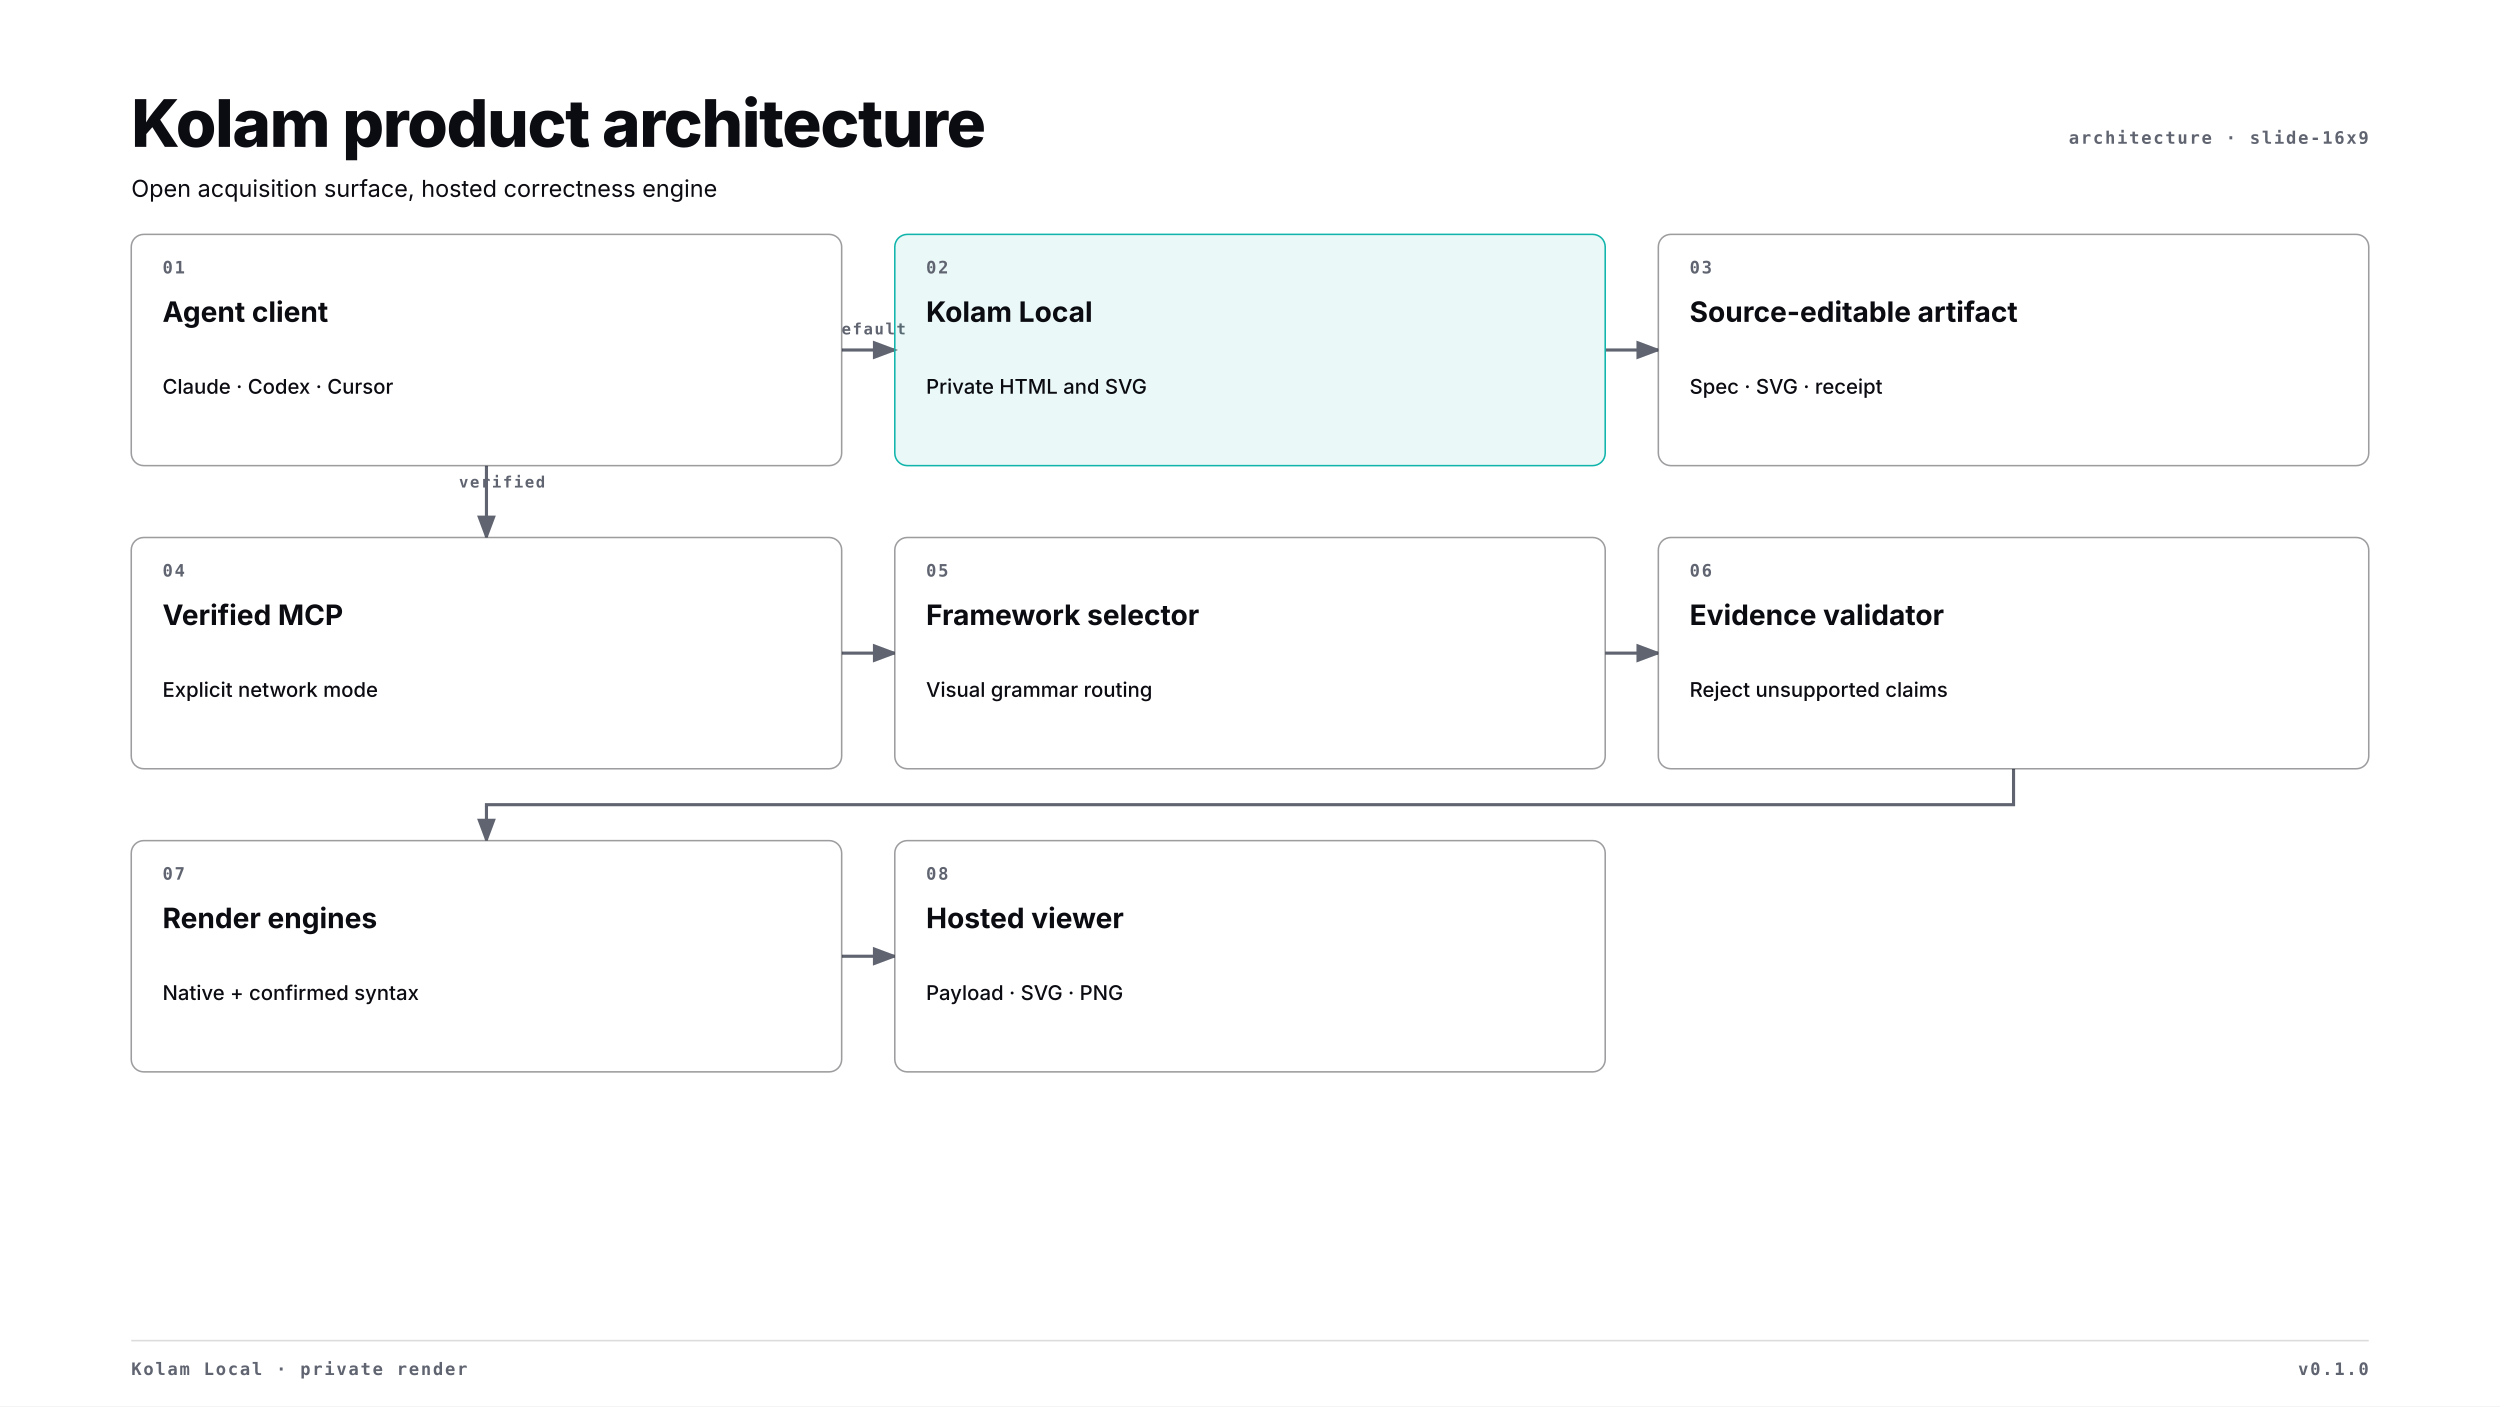
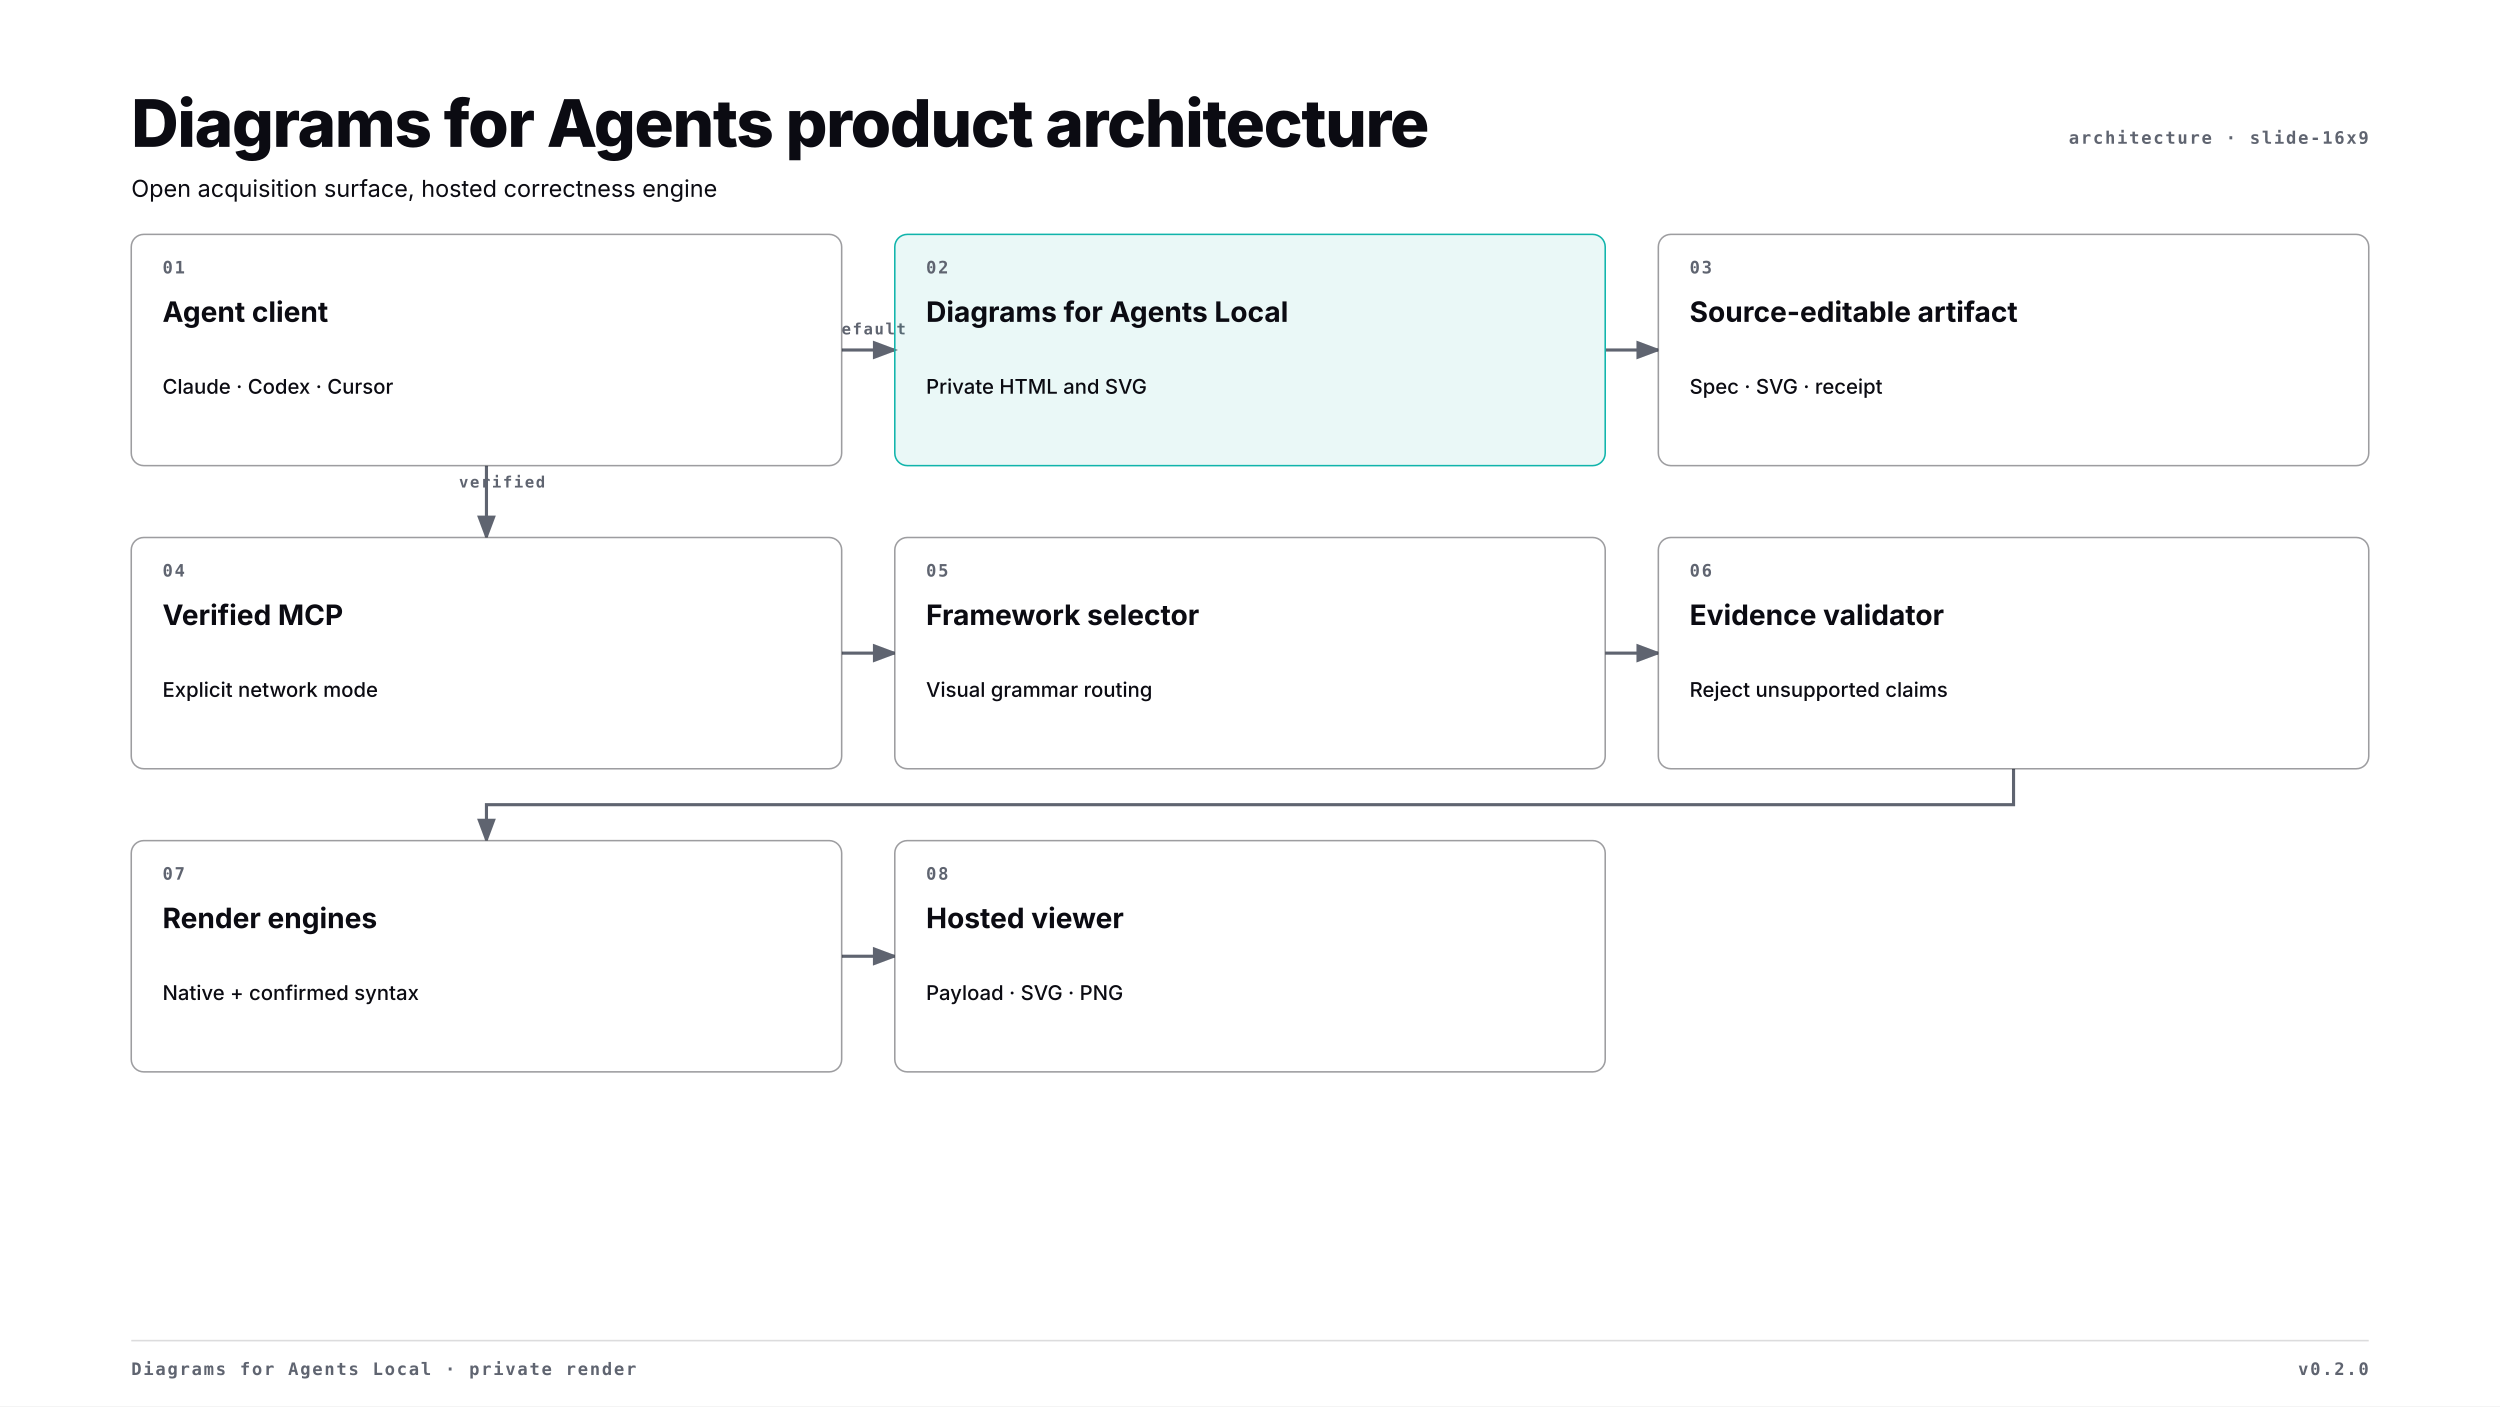
- <svg xmlns="http://www.w3.org/2000/svg" role="img" aria-labelledby="kolam-title kolam-desc" viewBox="0 0 1600 900" width="1600" height="900" data-kolam-family="architecture">
+ <svg xmlns="http://www.w3.org/2000/svg" role="img" aria-labelledby="diagrams-for-agents-title diagrams-for-agents-desc" viewBox="0 0 1600 900" width="1600" height="900" data-diagrams-for-agents-family="architecture">
  <style>
    :root{--paper:#ffffff;--paper-2:#ffffff;--ink:#0b0b12;--muted:#5f6470;--accent:#10b4ab;--accent-soft:#10b4ab16;--rule:#0b0b1224;--rule-strong:#0b0b1266}
    text{font-family:Inter, Arial, sans-serif;fill:#0b0b12}
    .eyebrow,.axis,.edge-label{font-family:ui-monospace,SFMono-Regular,Menlo,monospace;text-transform:uppercase;letter-spacing:.1em;fill:#5f6470}
    .eyebrow{font-size:11px;font-weight:700}.axis{font-size:11px;font-weight:650}.edge-label{font-size:10px;font-weight:650}
  </style>
  <defs>
    <marker id="arrow" markerWidth="8" markerHeight="6" refX="7" refY="3" orient="auto">
      <path d="M0 0L8 3L0 6Z" fill="#5f6470" />
    </marker>
  </defs>
  <rect width="100%" height="100%" fill="#ffffff" />
-   <text x="84" y="94" font-size="42" font-weight="760" letter-spacing="-.02em">Kolam product architecture</text>
+   <text x="84" y="94" font-size="42" font-weight="760" letter-spacing="-.02em">Diagrams for Agents product architecture</text>
  <text x="84" y="126" font-size="15" fill="#5f6470">Open acquisition surface, hosted correctness engine</text>
  <text x="1516" y="92" text-anchor="end" class="eyebrow">architecture · slide-16x9</text>
  <g>
    <path d="M 538.667 224 H 572.667" fill="none" stroke="#5f6470" stroke-width="2" marker-end="url(#arrow)" />
    <text x="555.667" y="214" text-anchor="middle" class="edge-label">default</text>
  </g>
  <g>
    <path d="M 1027.333 224 H 1061.333" fill="none" stroke="#5f6470" stroke-width="2" marker-end="url(#arrow)" />
  </g>
  <g>
    <path d="M 311.333 298 V 321 H 311.333 V 344" fill="none" stroke="#5f6470" stroke-width="2" marker-end="url(#arrow)" />
    <text x="321.333" y="312" text-anchor="middle" class="edge-label">verified</text>
  </g>
  <g>
    <path d="M 538.667 418 H 572.667" fill="none" stroke="#5f6470" stroke-width="2" marker-end="url(#arrow)" />
  </g>
  <g>
    <path d="M 1027.333 418 H 1061.333" fill="none" stroke="#5f6470" stroke-width="2" marker-end="url(#arrow)" />
  </g>
  <g>
    <path d="M 1288.667 492 V 515 H 311.333 V 538" fill="none" stroke="#5f6470" stroke-width="2" marker-end="url(#arrow)" />
  </g>
  <g>
    <path d="M 538.667 612 H 572.667" fill="none" stroke="#5f6470" stroke-width="2" marker-end="url(#arrow)" />
  </g>
  <g>
    <rect x="84" y="150" width="454.667" height="148" rx="8" fill="#ffffff" stroke="#0b0b1266" />
    <text x="104" y="175" class="eyebrow">01</text>
    <text x="104" y="206" text-anchor="start" font-size="18" font-weight="720" fill="#0b0b12" class="">
      <tspan x="104" dy="0">Agent client</tspan>
    </text>
    <text x="104" y="252" text-anchor="start" font-size="13" font-weight="450" fill="#5f6470" class="">
      <tspan x="104" dy="0">Claude · Codex · Cursor</tspan>
    </text>
  </g>
  <g>
    <rect x="572.667" y="150" width="454.667" height="148" rx="8" fill="#10b4ab16" stroke="#10b4ab" />
    <text x="592.667" y="175" class="eyebrow">02</text>
    <text x="592.667" y="206" text-anchor="start" font-size="18" font-weight="720" fill="#0b0b12" class="">
-       <tspan x="592.667" dy="0">Kolam Local</tspan>
+       <tspan x="592.667" dy="0">Diagrams for Agents Local</tspan>
    </text>
    <text x="592.667" y="252" text-anchor="start" font-size="13" font-weight="450" fill="#5f6470" class="">
      <tspan x="592.667" dy="0">Private HTML and SVG</tspan>
    </text>
  </g>
  <g>
    <rect x="1061.333" y="150" width="454.667" height="148" rx="8" fill="#ffffff" stroke="#0b0b1266" />
    <text x="1081.333" y="175" class="eyebrow">03</text>
    <text x="1081.333" y="206" text-anchor="start" font-size="18" font-weight="720" fill="#0b0b12" class="">
      <tspan x="1081.333" dy="0">Source-editable artifact</tspan>
    </text>
    <text x="1081.333" y="252" text-anchor="start" font-size="13" font-weight="450" fill="#5f6470" class="">
      <tspan x="1081.333" dy="0">Spec · SVG · receipt</tspan>
    </text>
  </g>
  <g>
    <rect x="84" y="344" width="454.667" height="148" rx="8" fill="#ffffff" stroke="#0b0b1266" />
    <text x="104" y="369" class="eyebrow">04</text>
    <text x="104" y="400" text-anchor="start" font-size="18" font-weight="720" fill="#0b0b12" class="">
      <tspan x="104" dy="0">Verified MCP</tspan>
    </text>
    <text x="104" y="446" text-anchor="start" font-size="13" font-weight="450" fill="#5f6470" class="">
      <tspan x="104" dy="0">Explicit network mode</tspan>
    </text>
  </g>
  <g>
    <rect x="572.667" y="344" width="454.667" height="148" rx="8" fill="#ffffff" stroke="#0b0b1266" />
    <text x="592.667" y="369" class="eyebrow">05</text>
    <text x="592.667" y="400" text-anchor="start" font-size="18" font-weight="720" fill="#0b0b12" class="">
      <tspan x="592.667" dy="0">Framework selector</tspan>
    </text>
    <text x="592.667" y="446" text-anchor="start" font-size="13" font-weight="450" fill="#5f6470" class="">
      <tspan x="592.667" dy="0">Visual grammar routing</tspan>
    </text>
  </g>
  <g>
    <rect x="1061.333" y="344" width="454.667" height="148" rx="8" fill="#ffffff" stroke="#0b0b1266" />
    <text x="1081.333" y="369" class="eyebrow">06</text>
    <text x="1081.333" y="400" text-anchor="start" font-size="18" font-weight="720" fill="#0b0b12" class="">
      <tspan x="1081.333" dy="0">Evidence validator</tspan>
    </text>
    <text x="1081.333" y="446" text-anchor="start" font-size="13" font-weight="450" fill="#5f6470" class="">
      <tspan x="1081.333" dy="0">Reject unsupported claims</tspan>
    </text>
  </g>
  <g>
    <rect x="84" y="538" width="454.667" height="148" rx="8" fill="#ffffff" stroke="#0b0b1266" />
    <text x="104" y="563" class="eyebrow">07</text>
    <text x="104" y="594" text-anchor="start" font-size="18" font-weight="720" fill="#0b0b12" class="">
      <tspan x="104" dy="0">Render engines</tspan>
    </text>
    <text x="104" y="640" text-anchor="start" font-size="13" font-weight="450" fill="#5f6470" class="">
      <tspan x="104" dy="0">Native + confirmed syntax</tspan>
    </text>
  </g>
  <g>
    <rect x="572.667" y="538" width="454.667" height="148" rx="8" fill="#ffffff" stroke="#0b0b1266" />
    <text x="592.667" y="563" class="eyebrow">08</text>
    <text x="592.667" y="594" text-anchor="start" font-size="18" font-weight="720" fill="#0b0b12" class="">
      <tspan x="592.667" dy="0">Hosted viewer</tspan>
    </text>
    <text x="592.667" y="640" text-anchor="start" font-size="13" font-weight="450" fill="#5f6470" class="">
      <tspan x="592.667" dy="0">Payload · SVG · PNG</tspan>
    </text>
  </g>
  <line x1="84" y1="858" x2="1516" y2="858" stroke="#0b0b1224" />
-   <text x="84" y="880" class="eyebrow">Kolam Local · private render</text>
-   <text x="1516" y="880" text-anchor="end" class="eyebrow">v0.1.0</text>
+   <text x="84" y="880" class="eyebrow">Diagrams for Agents Local · private render</text>
+   <text x="1516" y="880" text-anchor="end" class="eyebrow">v0.2.0</text>
</svg>
